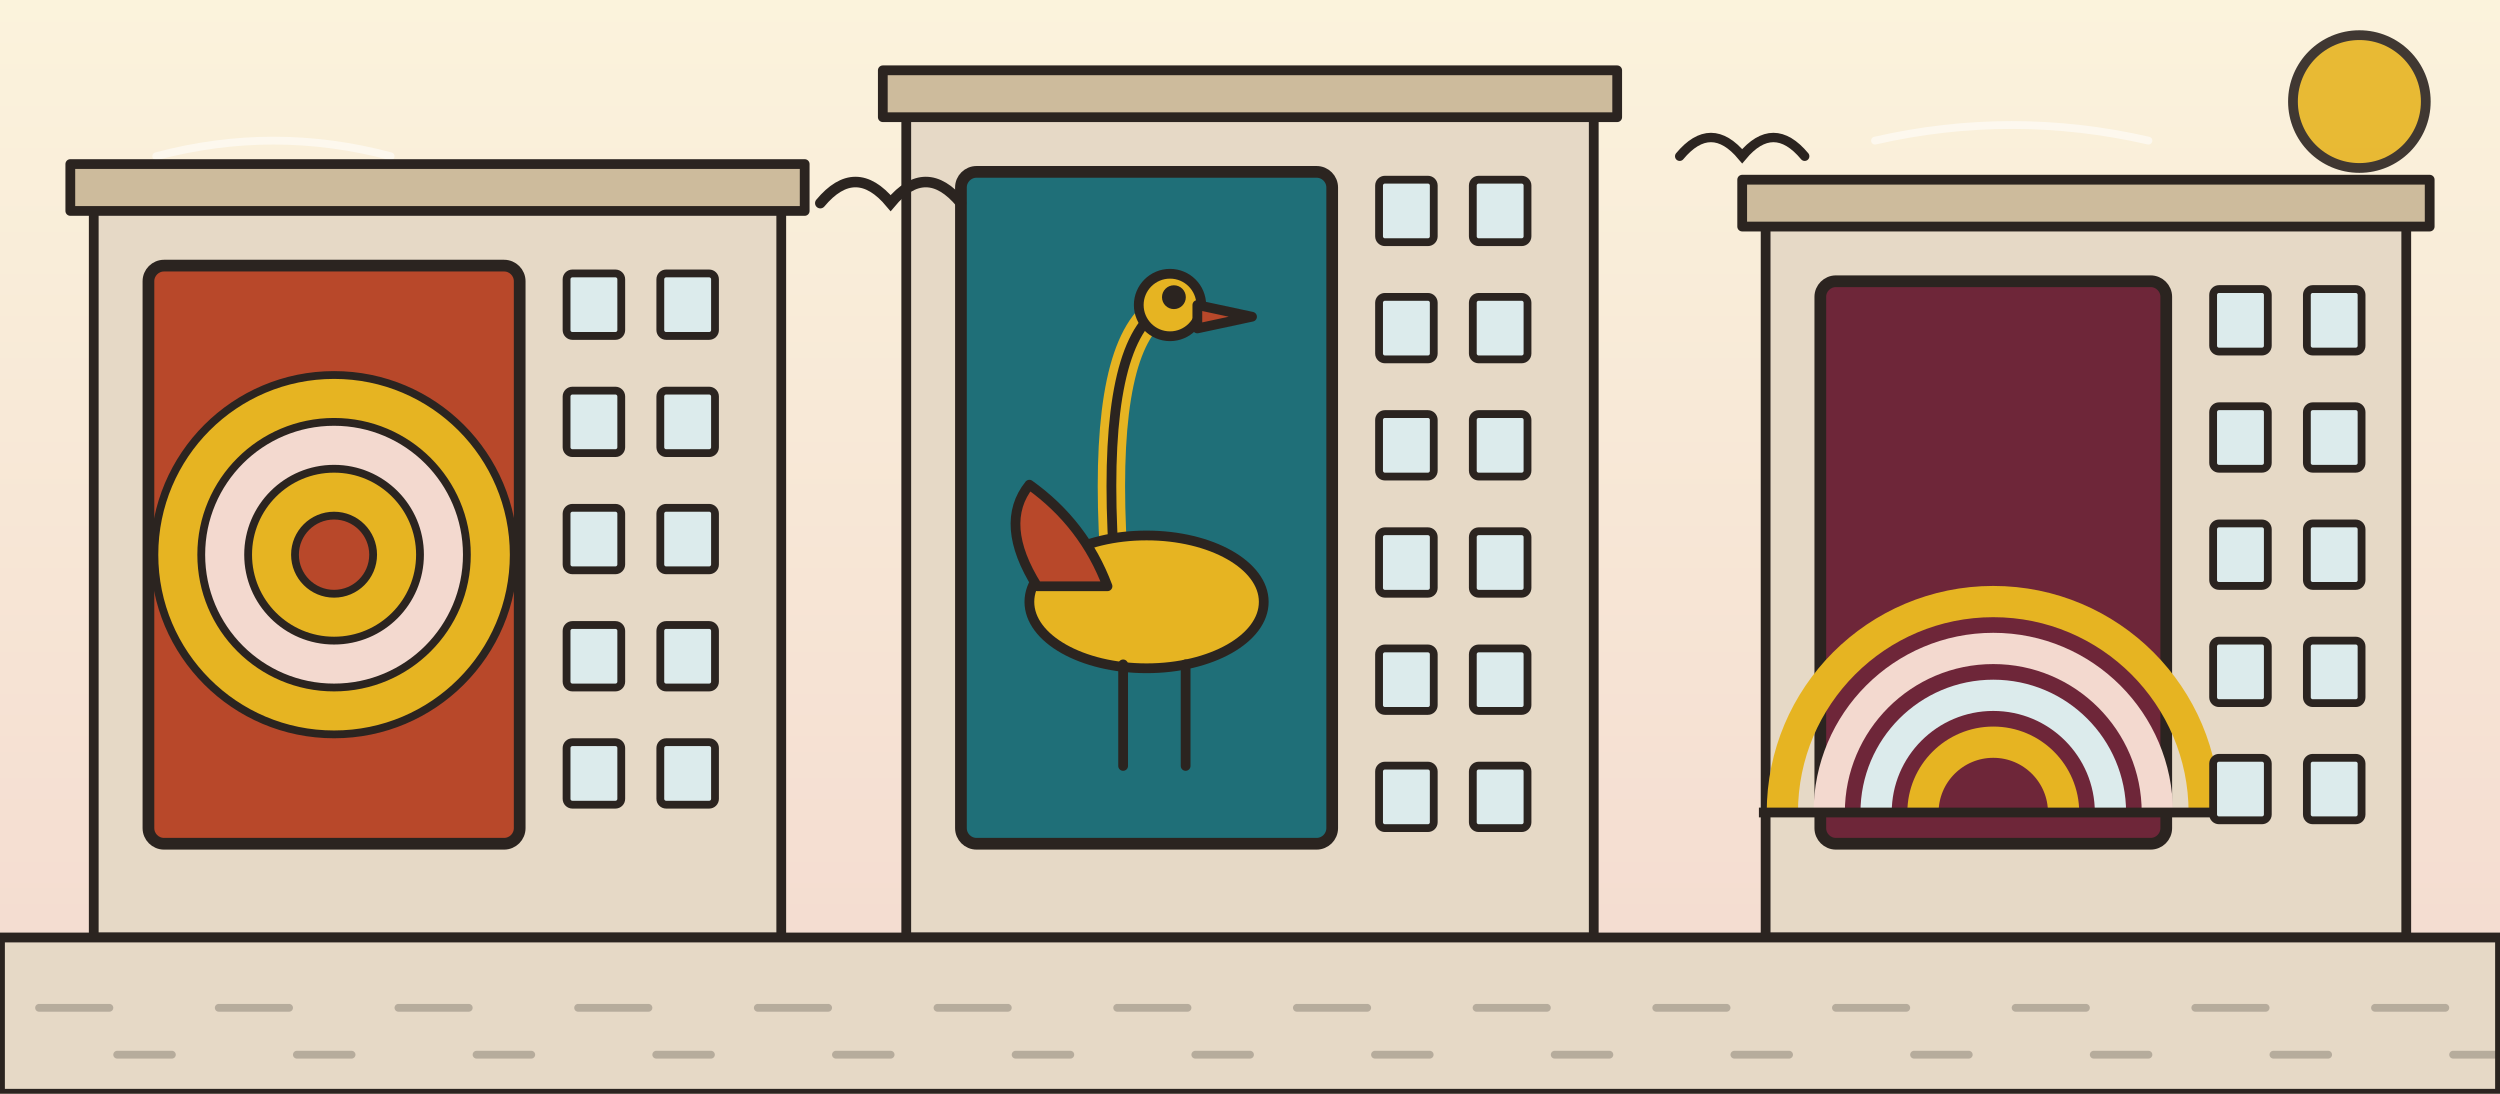
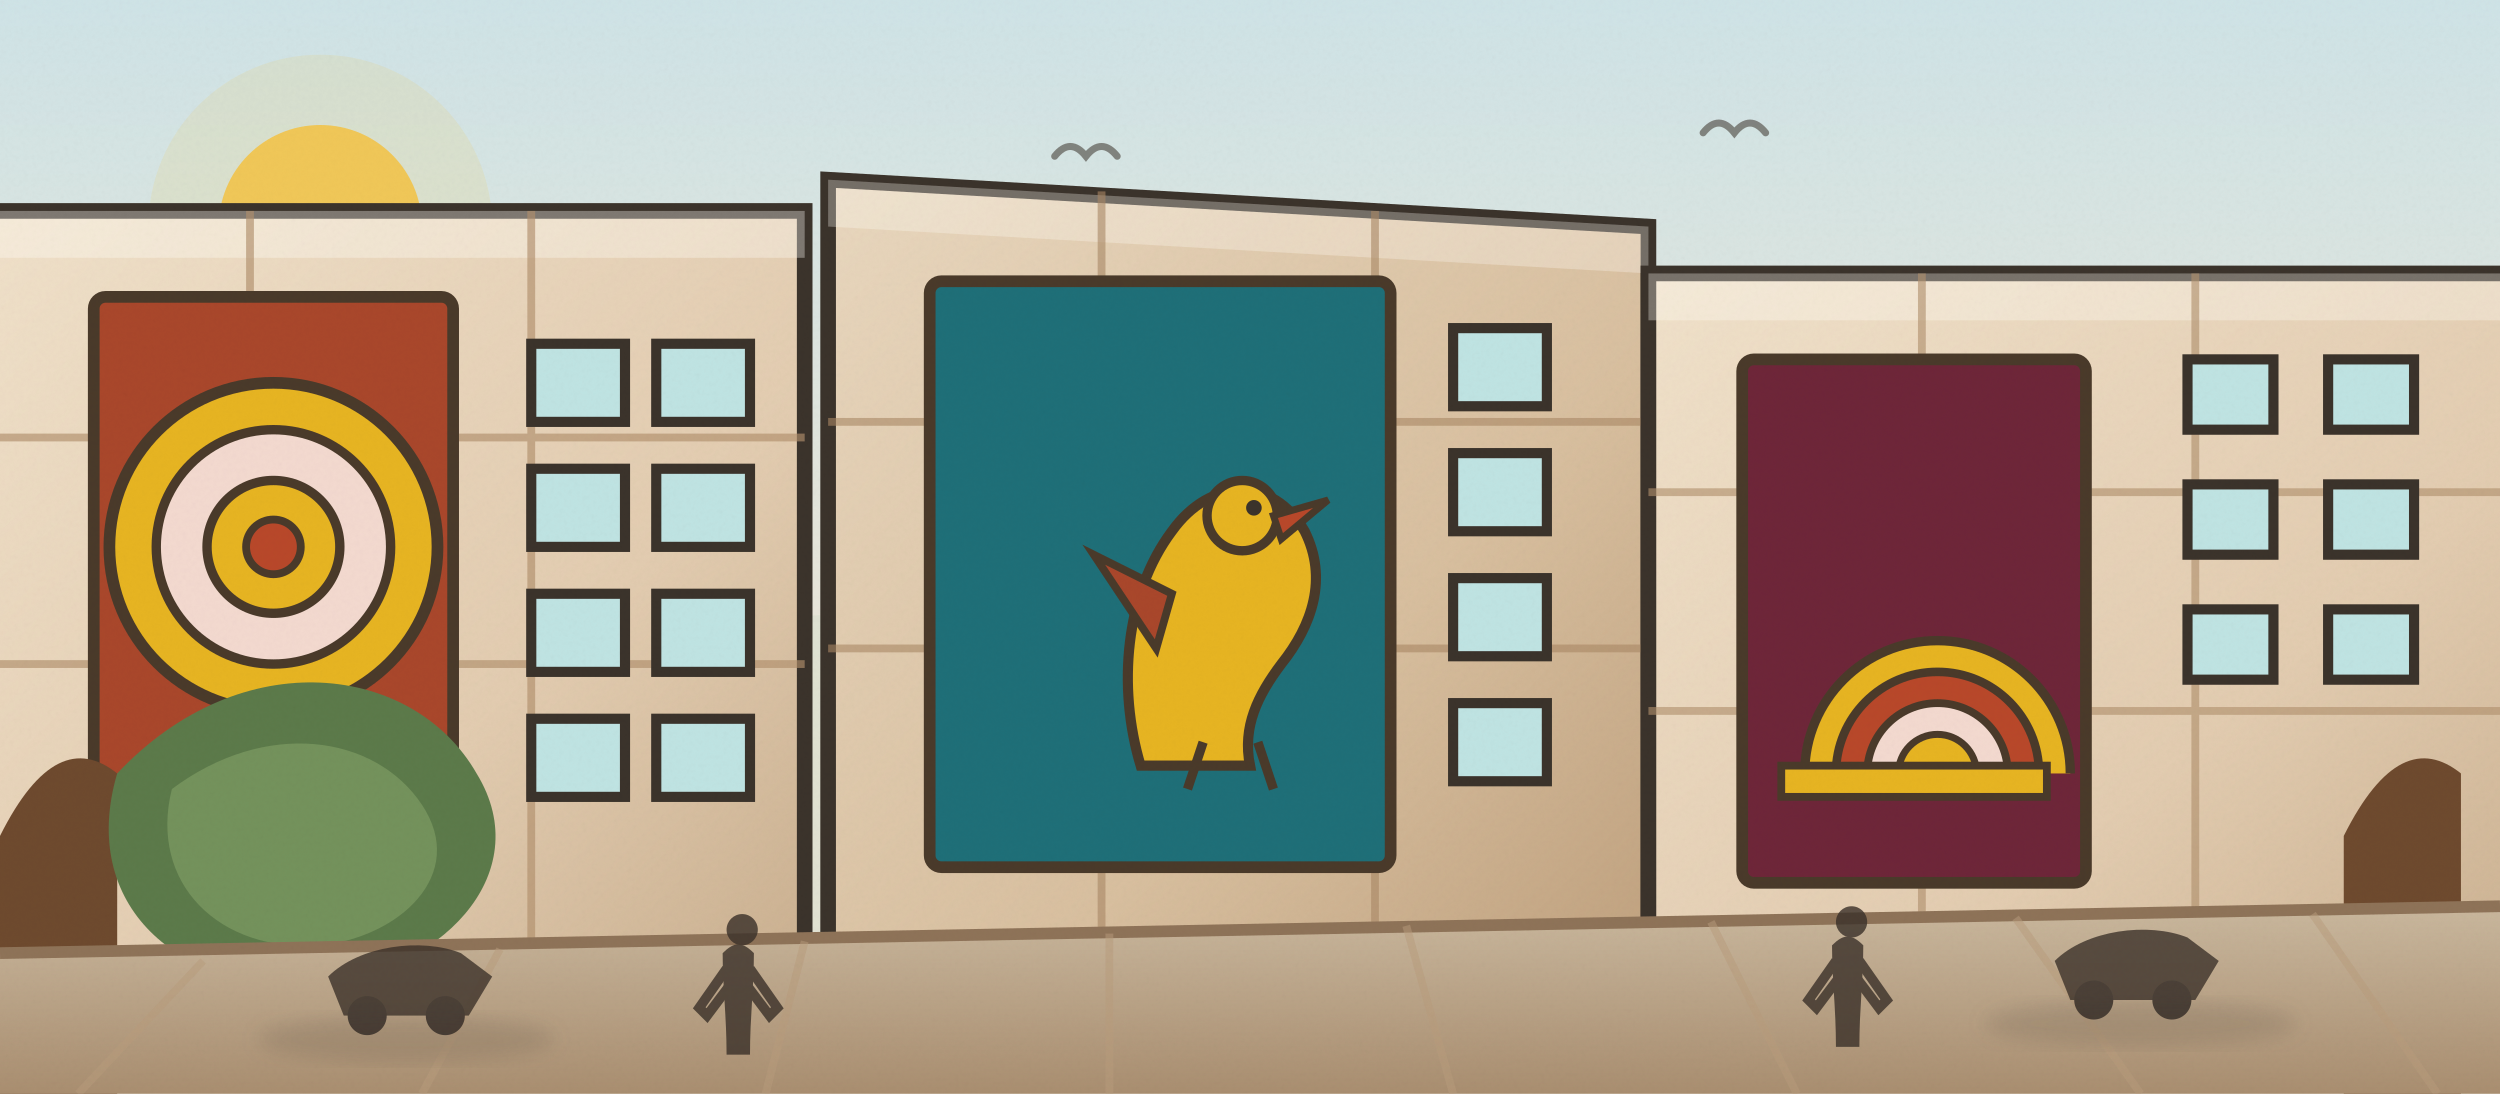
- <svg xmlns="http://www.w3.org/2000/svg" viewBox="0 0 640 280" preserveAspectRatio="xMidYMid slice" role="img" aria-label="Варкетили">
+ <svg xmlns="http://www.w3.org/2000/svg" viewBox="0 0 640 280" preserveAspectRatio="xMidYMid slice" role="img" aria-label="Варкетили: музей под открытым небом">
  <defs>
    <linearGradient id="sky" x1="0" y1="0" x2="0" y2="1">
-       <stop offset="0" stop-color="#FBF3DC" />
-       <stop offset="1" stop-color="#F3D9CF" />
+       <stop offset="0" stop-color="#CFE3E6" />
+       <stop offset=".68" stop-color="#EDE6D7" />
+       <stop offset="1" stop-color="#F7EDDF" />
    </linearGradient>
+     <linearGradient id="wall1" x1="0" y1="0" x2="1" y2="1">
+       <stop offset="0" stop-color="#F0E1CA" />
+       <stop offset=".62" stop-color="#E2CCB0" />
+       <stop offset="1" stop-color="#C9AE8E" />
+     </linearGradient>
+     <linearGradient id="wall2" x1="0" y1="0" x2="1" y2="1">
+       <stop offset="0" stop-color="#E8D7BE" />
+       <stop offset=".6" stop-color="#D8BF9F" />
+       <stop offset="1" stop-color="#BE9F7C" />
+     </linearGradient>
+     <linearGradient id="road" x1="0" y1="0" x2="0" y2="1">
+       <stop offset="0" stop-color="#C9B79D" />
+       <stop offset="1" stop-color="#A98E70" />
+     </linearGradient>
+     <filter id="soft">
+       <feGaussianBlur stdDeviation="2.4" />
+     </filter>
+     <filter id="grain">
+       <feTurbulence type="fractalNoise" baseFrequency=".86" numOctaves="2" seed="31" stitchTiles="stitch" />
+       <feColorMatrix type="saturate" values="0" />
+       <feComponentTransfer>
+         <feFuncA type="table" tableValues="0 .09" />
+       </feComponentTransfer>
+     </filter>
  </defs>
  <rect width="640" height="280" fill="url(#sky)" />
-   <g stroke="#fff" stroke-opacity=".55" stroke-width="2" stroke-linecap="round" fill="none">
-     <path d="M40 40 q30.0 -8 60 0" />
-     <path d="M120 62 q20.0 -8 40 0" />
-     <path d="M480 36 q35.0 -8 70 0" />
-     <path d="M560 70 q22.0 -8 44 0" />
-     <path d="M300 28 q25.0 -8 50 0" />
-     <path d="M250 52 q15.0 -8 30 0" />
+   <circle cx="82" cy="58" r="26" fill="#F3C44B" opacity=".9" />
+   <circle cx="82" cy="58" r="44" fill="#F3C44B" opacity=".14" />
+   <path d="M0 172 C92 150 172 164 256 154 C348 143 430 160 520 150 C572 144 612 152 640 148 L640 280 L0 280Z" fill="#DCE0D0" opacity=".7" />
+   <g>
+     <rect x="-10" y="54" width="216" height="206" fill="url(#wall1)" stroke="#3B332B" stroke-width="4" />
+     <path d="M-10 54 H206 V66 H-10Z" fill="#FFFBF5" opacity=".35" />
+     <g stroke="#B08F6C" stroke-width="2" opacity=".65">
+       <path d="M-10 112 H206 M-10 170 H206 M64 54 V260 M136 54 V260" />
+     </g>
+     <rect x="24" y="76" width="92" height="132" rx="3" fill="#A9472B" stroke="#4A3A2A" stroke-width="3" />
+     <circle cx="70" cy="140" r="42" fill="#E6B422" stroke="#4A3A2A" stroke-width="3" />
+     <circle cx="70" cy="140" r="30" fill="#F3D9CF" stroke="#4A3A2A" stroke-width="2.4" />
+     <circle cx="70" cy="140" r="17" fill="#E6B422" stroke="#4A3A2A" stroke-width="2.4" />
+     <circle cx="70" cy="140" r="7" fill="#B8482A" stroke="#4A3A2A" stroke-width="2" />
+     <g fill="#BFE3E2" stroke="#3B332B" stroke-width="2.6">
+       <rect x="136" y="88" width="24" height="20" />
+       <rect x="168" y="88" width="24" height="20" />
+       <rect x="136" y="120" width="24" height="20" />
+       <rect x="168" y="120" width="24" height="20" />
+       <rect x="136" y="152" width="24" height="20" />
+       <rect x="168" y="152" width="24" height="20" />
+       <rect x="136" y="184" width="24" height="20" />
+       <rect x="168" y="184" width="24" height="20" />
+     </g>
  </g>
-   <circle cx="604" cy="26" r="17" fill="#E6B422" opacity=".9" stroke="#2B2420" stroke-width="2.5" />
-   <g stroke="#2B2420" stroke-width="2.5" stroke-linejoin="round">
-     <rect x="24" y="52" width="176" height="188" fill="#E6D9C6" />
-     <rect x="18" y="42" width="188" height="12" fill="#CDBB9C" />
+   <g>
+     <path d="M212 46 L422 58 L422 260 L212 260Z" fill="url(#wall2)" stroke="#3B332B" stroke-width="4" />
+     <path d="M212 46 L422 58 L422 70 L212 58Z" fill="#FFFBF5" opacity=".3" />
+     <g stroke="#A98764" stroke-width="2" opacity=".6">
+       <path d="M212 108 H422 M212 166 H422 M282 49 V260 M352 54 V260" />
+     </g>
+     <rect x="238" y="72" width="118" height="150" rx="3" fill="#1F6F78" stroke="#4A3A2A" stroke-width="3" />
+     <path d="M292 196 C286 176 288 152 300 136 C310 122 326 122 334 136 C340 148 336 160 328 170 C322 178 318 186 320 196Z" fill="#E6B422" stroke="#4A3A2A" stroke-width="2.6" />
+     <circle cx="318" cy="132" r="9" fill="#E6B422" stroke="#4A3A2A" stroke-width="2.4" />
+     <circle cx="321" cy="130" r="2" fill="#3B332B" />
+     <path d="M326 132 L340 128 L328 138Z" fill="#B8482A" stroke="#4A3A2A" stroke-width="1.8" />
+     <path d="M300 152 L280 142 L296 166Z" fill="#A9472B" stroke="#4A3A2A" stroke-width="2" />
+     <path d="M308 190 L304 202 M322 190 L326 202" stroke="#4A3A2A" stroke-width="2.4" />
+     <g fill="#BFE3E2" stroke="#3B332B" stroke-width="2.6">
+       <rect x="372" y="84" width="24" height="20" />
+       <rect x="372" y="116" width="24" height="20" />
+       <rect x="372" y="148" width="24" height="20" />
+       <rect x="372" y="180" width="24" height="20" />
+     </g>
  </g>
-   <rect x="38" y="68" width="95.04" height="148" rx="4" fill="#B8482A" stroke="#2B2420" stroke-width="3" />
-   <circle cx="85.52" cy="142.0" r="46" fill="#E6B422" stroke="#2B2420" stroke-width="2" />
-   <circle cx="85.52" cy="142.0" r="34" fill="#F3D9CF" stroke="#2B2420" stroke-width="2" />
-   <circle cx="85.52" cy="142.0" r="22" fill="#E6B422" stroke="#2B2420" stroke-width="2" />
-   <circle cx="85.52" cy="142.0" r="10" fill="#B8482A" stroke="#2B2420" stroke-width="2" />
-   <g fill="#DCEBEC" stroke="#2B2420" stroke-width="2">
-     <rect x="145.04" y="70" width="14" height="16" rx="1.5" />
-     <rect x="169.04" y="70" width="14" height="16" rx="1.5" />
-     <rect x="145.04" y="100" width="14" height="16" rx="1.5" />
-     <rect x="169.04" y="100" width="14" height="16" rx="1.5" />
-     <rect x="145.04" y="130" width="14" height="16" rx="1.5" />
-     <rect x="169.04" y="130" width="14" height="16" rx="1.5" />
-     <rect x="145.04" y="160" width="14" height="16" rx="1.5" />
-     <rect x="169.04" y="160" width="14" height="16" rx="1.5" />
-     <rect x="145.04" y="190" width="14" height="16" rx="1.5" />
-     <rect x="169.04" y="190" width="14" height="16" rx="1.5" />
+   <g>
+     <rect x="422" y="70" width="228" height="190" fill="url(#wall1)" stroke="#3B332B" stroke-width="4" />
+     <path d="M422 70 H650 V82 H422Z" fill="#FFFBF5" opacity=".32" />
+     <g stroke="#B08F6C" stroke-width="2" opacity=".62">
+       <path d="M422 126 H650 M422 182 H650 M492 70 V260 M562 70 V260" />
+     </g>
+     <rect x="446" y="92" width="88" height="134" rx="3" fill="#6E2639" stroke="#4A3A2A" stroke-width="3" />
+     <path d="M462 198 A34 34 0 0 1 530 198" fill="#E6B422" stroke="#4A3A2A" stroke-width="2.4" />
+     <path d="M470 198 A26 26 0 0 1 522 198" fill="#B8482A" stroke="#4A3A2A" stroke-width="2.2" />
+     <path d="M478 198 A18 18 0 0 1 514 198" fill="#F3D9CF" stroke="#4A3A2A" stroke-width="2" />
+     <path d="M486 198 A10 10 0 0 1 506 198" fill="#E6B422" stroke="#4A3A2A" stroke-width="1.8" />
+     <rect x="456" y="196" width="68" height="8" fill="#E6B422" stroke="#4A3A2A" stroke-width="2" />
+     <g fill="#BFE3E2" stroke="#3B332B" stroke-width="2.6">
+       <rect x="560" y="92" width="22" height="18" />
+       <rect x="596" y="92" width="22" height="18" />
+       <rect x="560" y="124" width="22" height="18" />
+       <rect x="596" y="124" width="22" height="18" />
+       <rect x="560" y="156" width="22" height="18" />
+       <rect x="596" y="156" width="22" height="18" />
+     </g>
  </g>
-   <g stroke="#2B2420" stroke-width="2.5" stroke-linejoin="round">
-     <rect x="232" y="28" width="176" height="212" fill="#E6D9C6" />
-     <rect x="226" y="18" width="188" height="12" fill="#CDBB9C" />
+   <g>
+     <path d="M0 280 L0 214 C10 194 20 190 30 198 L30 280Z" fill="#6E4A2E" />
+     <path d="M30 198 C62 164 106 170 122 198 C138 224 112 250 80 252 C46 254 20 232 30 198Z" fill="#5C7A4A" />
+     <path d="M44 202 C68 184 96 188 108 206 C120 224 102 240 82 242 C56 244 38 226 44 202Z" fill="#74925C" />
+     <path d="M600 280 L600 214 C610 194 620 190 630 198 L630 280Z" fill="#6E4A2E" />
+     <path d="M0 244 L640 232 L640 280 L0 280Z" fill="url(#road)" />
+     <path d="M0 244 L640 232" stroke="#8E7358" stroke-width="3" />
+     <path d="M20 280 L52 246 M108 280 L128 243 M196 280 L206 241 M284 280 L284 239 M372 280 L360 237 M460 280 L438 236 M548 280 L516 235 M624 280 L592 234" stroke="#B79B7C" stroke-width="2" opacity=".5" />
+     <g fill="#3A3028" opacity=".78">
+       <path d="M84 250 C92 242 108 240 118 244 L126 250 L120 260 L88 260Z" />
+       <circle cx="94" cy="260" r="5" fill="#2B2420" />
+       <circle cx="114" cy="260" r="5" fill="#2B2420" />
+       <path d="M526 246 C534 238 550 236 560 240 L568 246 L562 256 L530 256Z" />
+       <circle cx="536" cy="256" r="5" fill="#2B2420" />
+       <circle cx="556" cy="256" r="5" fill="#2B2420" />
+     </g>
+     <ellipse cx="104" cy="266" rx="38" ry="6" fill="#3B332B" opacity=".14" filter="url(#soft)" />
+     <ellipse cx="548" cy="262" rx="40" ry="6" fill="#3B332B" opacity=".14" filter="url(#soft)" />
  </g>
-   <rect x="246" y="44" width="95.04" height="172" rx="4" fill="#1F6F78" stroke="#2B2420" stroke-width="3" />
-   <g stroke="#2B2420" stroke-width="2.5" stroke-linejoin="round" stroke-linecap="round">
-     <path d="M285.52 148.08 q-4 -52 8 -66" fill="none" stroke-width="7" stroke="#E6B422" />
-     <path d="M285.52 148.08 q-4 -52 8 -66" fill="none" />
-     <circle cx="299.52" cy="78.08" r="8" fill="#E6B422" />
-     <path d="M306.52 78.08 l14 3 -14 3z" fill="#B8482A" />
-     <circle cx="300.52" cy="76.08" r="1.8" fill="#2B2420" />
-     <ellipse cx="293.52" cy="154.08" rx="30" ry="17" fill="#E6B422" />
-     <path d="M265.52 150.08 q-10 -16 -2 -26 q14 10 20 26z" fill="#B8482A" />
-     <path d="M287.52 170.08 v26 M303.52 170.08 v26" fill="none" />
+   <g fill="#3A3028" opacity=".8">
+     <circle cx="190" cy="238" r="4" />
+     <path d="M185 244 C185 253 186 260 186 270 L192 270 C192 260 193 253 193 244 C190 241 188 241 185 244Z" />
+     <path d="M186 248 L179 258 L181 260 L187 252 M192 248 L199 258 L197 260 L191 252" fill="none" stroke="#3A3028" stroke-width="2.5" />
+     <circle cx="474" cy="236" r="4" />
+     <path d="M469 242 C469 251 470 258 470 268 L476 268 C476 258 477 251 477 242 C474 239 472 239 469 242Z" />
+     <path d="M470 246 L463 256 L465 258 L471 250 M476 246 L483 256 L481 258 L475 250" fill="none" stroke="#3A3028" stroke-width="2.5" />
  </g>
-   <g fill="#DCEBEC" stroke="#2B2420" stroke-width="2">
-     <rect x="353.04" y="46" width="14" height="16" rx="1.5" />
-     <rect x="377.04" y="46" width="14" height="16" rx="1.5" />
-     <rect x="353.04" y="76" width="14" height="16" rx="1.5" />
-     <rect x="377.04" y="76" width="14" height="16" rx="1.5" />
-     <rect x="353.04" y="106" width="14" height="16" rx="1.5" />
-     <rect x="377.04" y="106" width="14" height="16" rx="1.5" />
-     <rect x="353.04" y="136" width="14" height="16" rx="1.5" />
-     <rect x="377.04" y="136" width="14" height="16" rx="1.5" />
-     <rect x="353.04" y="166" width="14" height="16" rx="1.5" />
-     <rect x="377.04" y="166" width="14" height="16" rx="1.5" />
-     <rect x="353.04" y="196" width="14" height="16" rx="1.5" />
-     <rect x="377.04" y="196" width="14" height="16" rx="1.5" />
+   <g fill="none" stroke="#3B332B" stroke-width="1.8" stroke-linecap="round" opacity=".55">
+     <path d="M270 40 q4 -5 8 0 q4 -5 8 0" />
+     <path d="M436 34 q4 -5 8 0 q4 -5 8 0" />
  </g>
-   <g stroke="#2B2420" stroke-width="2.5" stroke-linejoin="round">
-     <rect x="452" y="56" width="164" height="184" fill="#E6D9C6" />
-     <rect x="446" y="46" width="176" height="12" fill="#CDBB9C" />
-   </g>
-   <rect x="466" y="72" width="88.56" height="144" rx="4" fill="#6E2639" stroke="#2B2420" stroke-width="3" />
-   <path d="M456.28 208 a54 54 0 0 1 108 0" fill="none" stroke="#E6B422" stroke-width="8" />
-   <path d="M468.28 208 a42 42 0 0 1 84 0" fill="none" stroke="#F3D9CF" stroke-width="8" />
-   <path d="M480.28 208 a30 30 0 0 1 60 0" fill="none" stroke="#DCEBEC" stroke-width="8" />
-   <path d="M492.28 208 a18 18 0 0 1 36 0" fill="none" stroke="#E6B422" stroke-width="8" />
-   <path d="M450.28 208 h120" stroke="#2B2420" stroke-width="2.5" />
-   <g fill="#DCEBEC" stroke="#2B2420" stroke-width="2">
-     <rect x="566.56" y="74" width="14" height="16" rx="1.5" />
-     <rect x="590.56" y="74" width="14" height="16" rx="1.5" />
-     <rect x="566.56" y="104" width="14" height="16" rx="1.5" />
-     <rect x="590.56" y="104" width="14" height="16" rx="1.5" />
-     <rect x="566.56" y="134" width="14" height="16" rx="1.5" />
-     <rect x="590.56" y="134" width="14" height="16" rx="1.5" />
-     <rect x="566.56" y="164" width="14" height="16" rx="1.5" />
-     <rect x="590.56" y="164" width="14" height="16" rx="1.5" />
-     <rect x="566.56" y="194" width="14" height="16" rx="1.5" />
-     <rect x="590.56" y="194" width="14" height="16" rx="1.5" />
-   </g>
-   <path d="M0 240 H640 V280 H0Z" fill="#E6D9C6" stroke="#2B2420" stroke-width="2.5" />
-   <g fill="none" stroke="#2B2420" stroke-opacity=".25" stroke-width="2" stroke-linecap="round">
-     <path d="M10 258 h18 M30 270 h14" />
-     <path d="M56 258 h18 M76 270 h14" />
-     <path d="M102 258 h18 M122 270 h14" />
-     <path d="M148 258 h18 M168 270 h14" />
-     <path d="M194 258 h18 M214 270 h14" />
-     <path d="M240 258 h18 M260 270 h14" />
-     <path d="M286 258 h18 M306 270 h14" />
-     <path d="M332 258 h18 M352 270 h14" />
-     <path d="M378 258 h18 M398 270 h14" />
-     <path d="M424 258 h18 M444 270 h14" />
-     <path d="M470 258 h18 M490 270 h14" />
-     <path d="M516 258 h18 M536 270 h14" />
-     <path d="M562 258 h18 M582 270 h14" />
-     <path d="M608 258 h18 M628 270 h14" />
-   </g>
-   <path transform="translate(210 52) scale(0.9)" d="M0 0 q10 -12 20 0 q10 -12 20 0" fill="none" stroke="#2B2420" stroke-width="3" stroke-linecap="round" />
-   <path transform="translate(430 40) scale(0.8)" d="M0 0 q10 -12 20 0 q10 -12 20 0" fill="none" stroke="#2B2420" stroke-width="3" stroke-linecap="round" />
+   <rect width="640" height="280" filter="url(#grain)" opacity=".5" style="mix-blend-mode:multiply" />
</svg>
